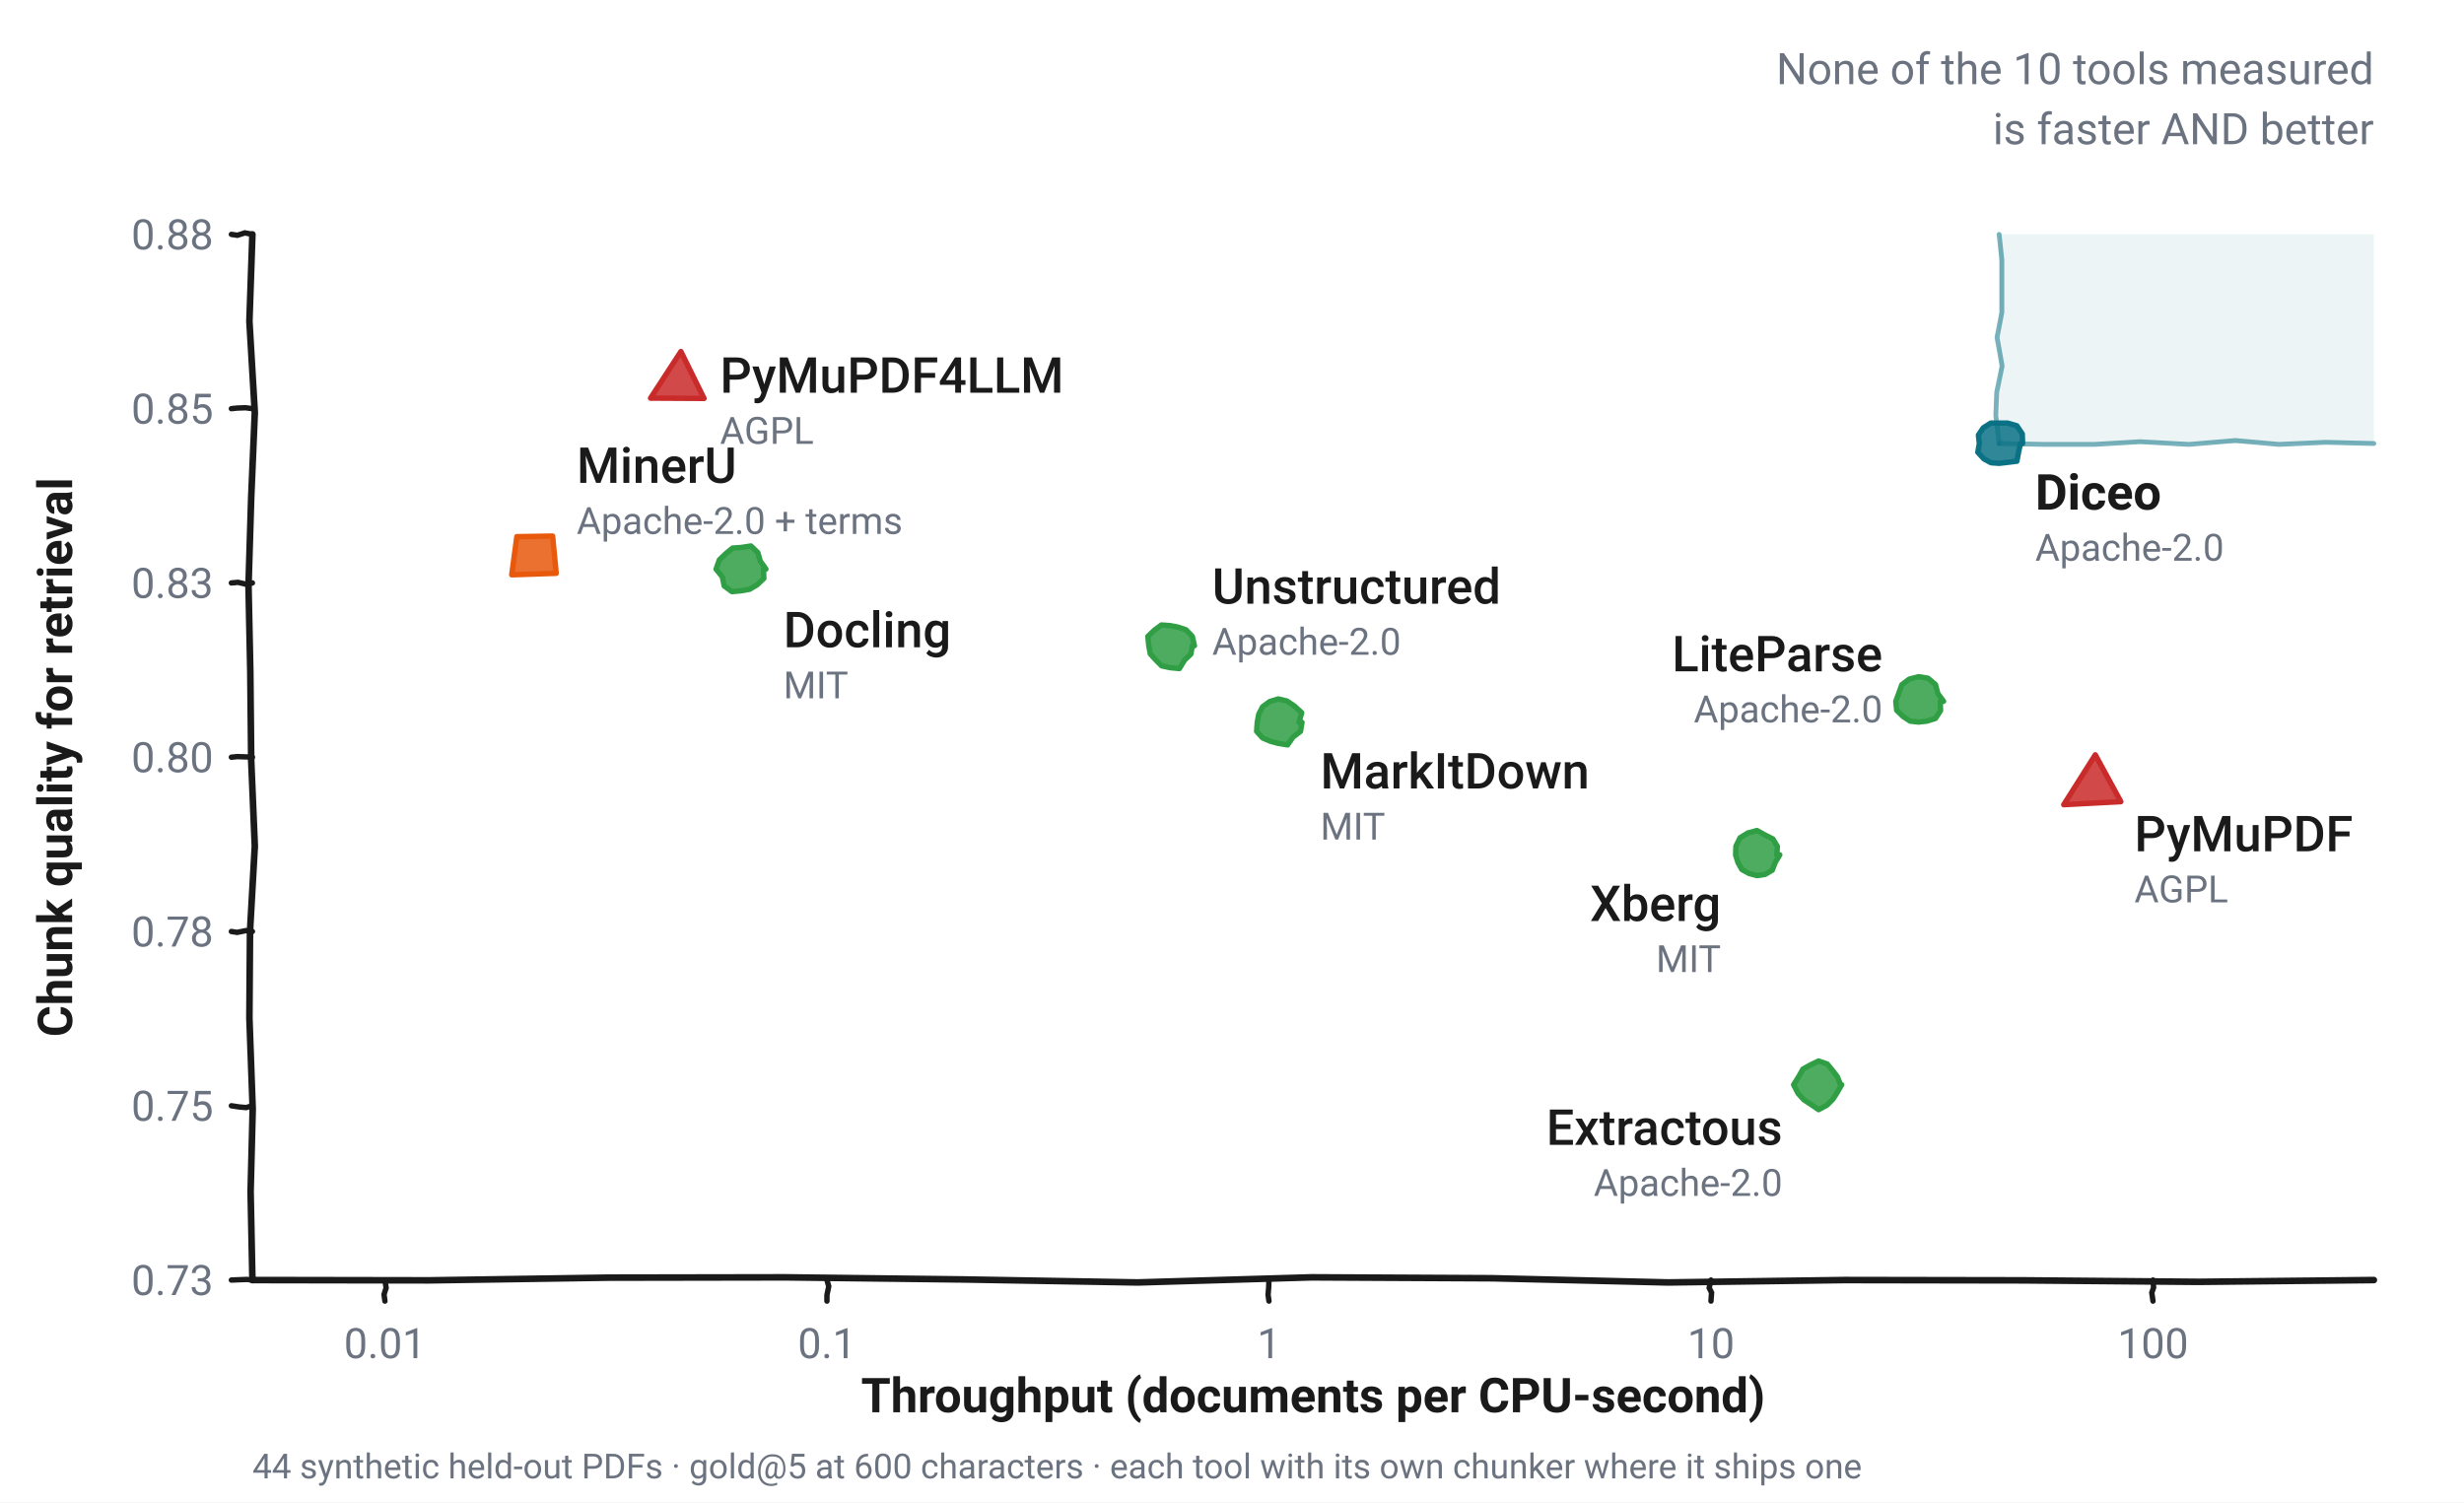
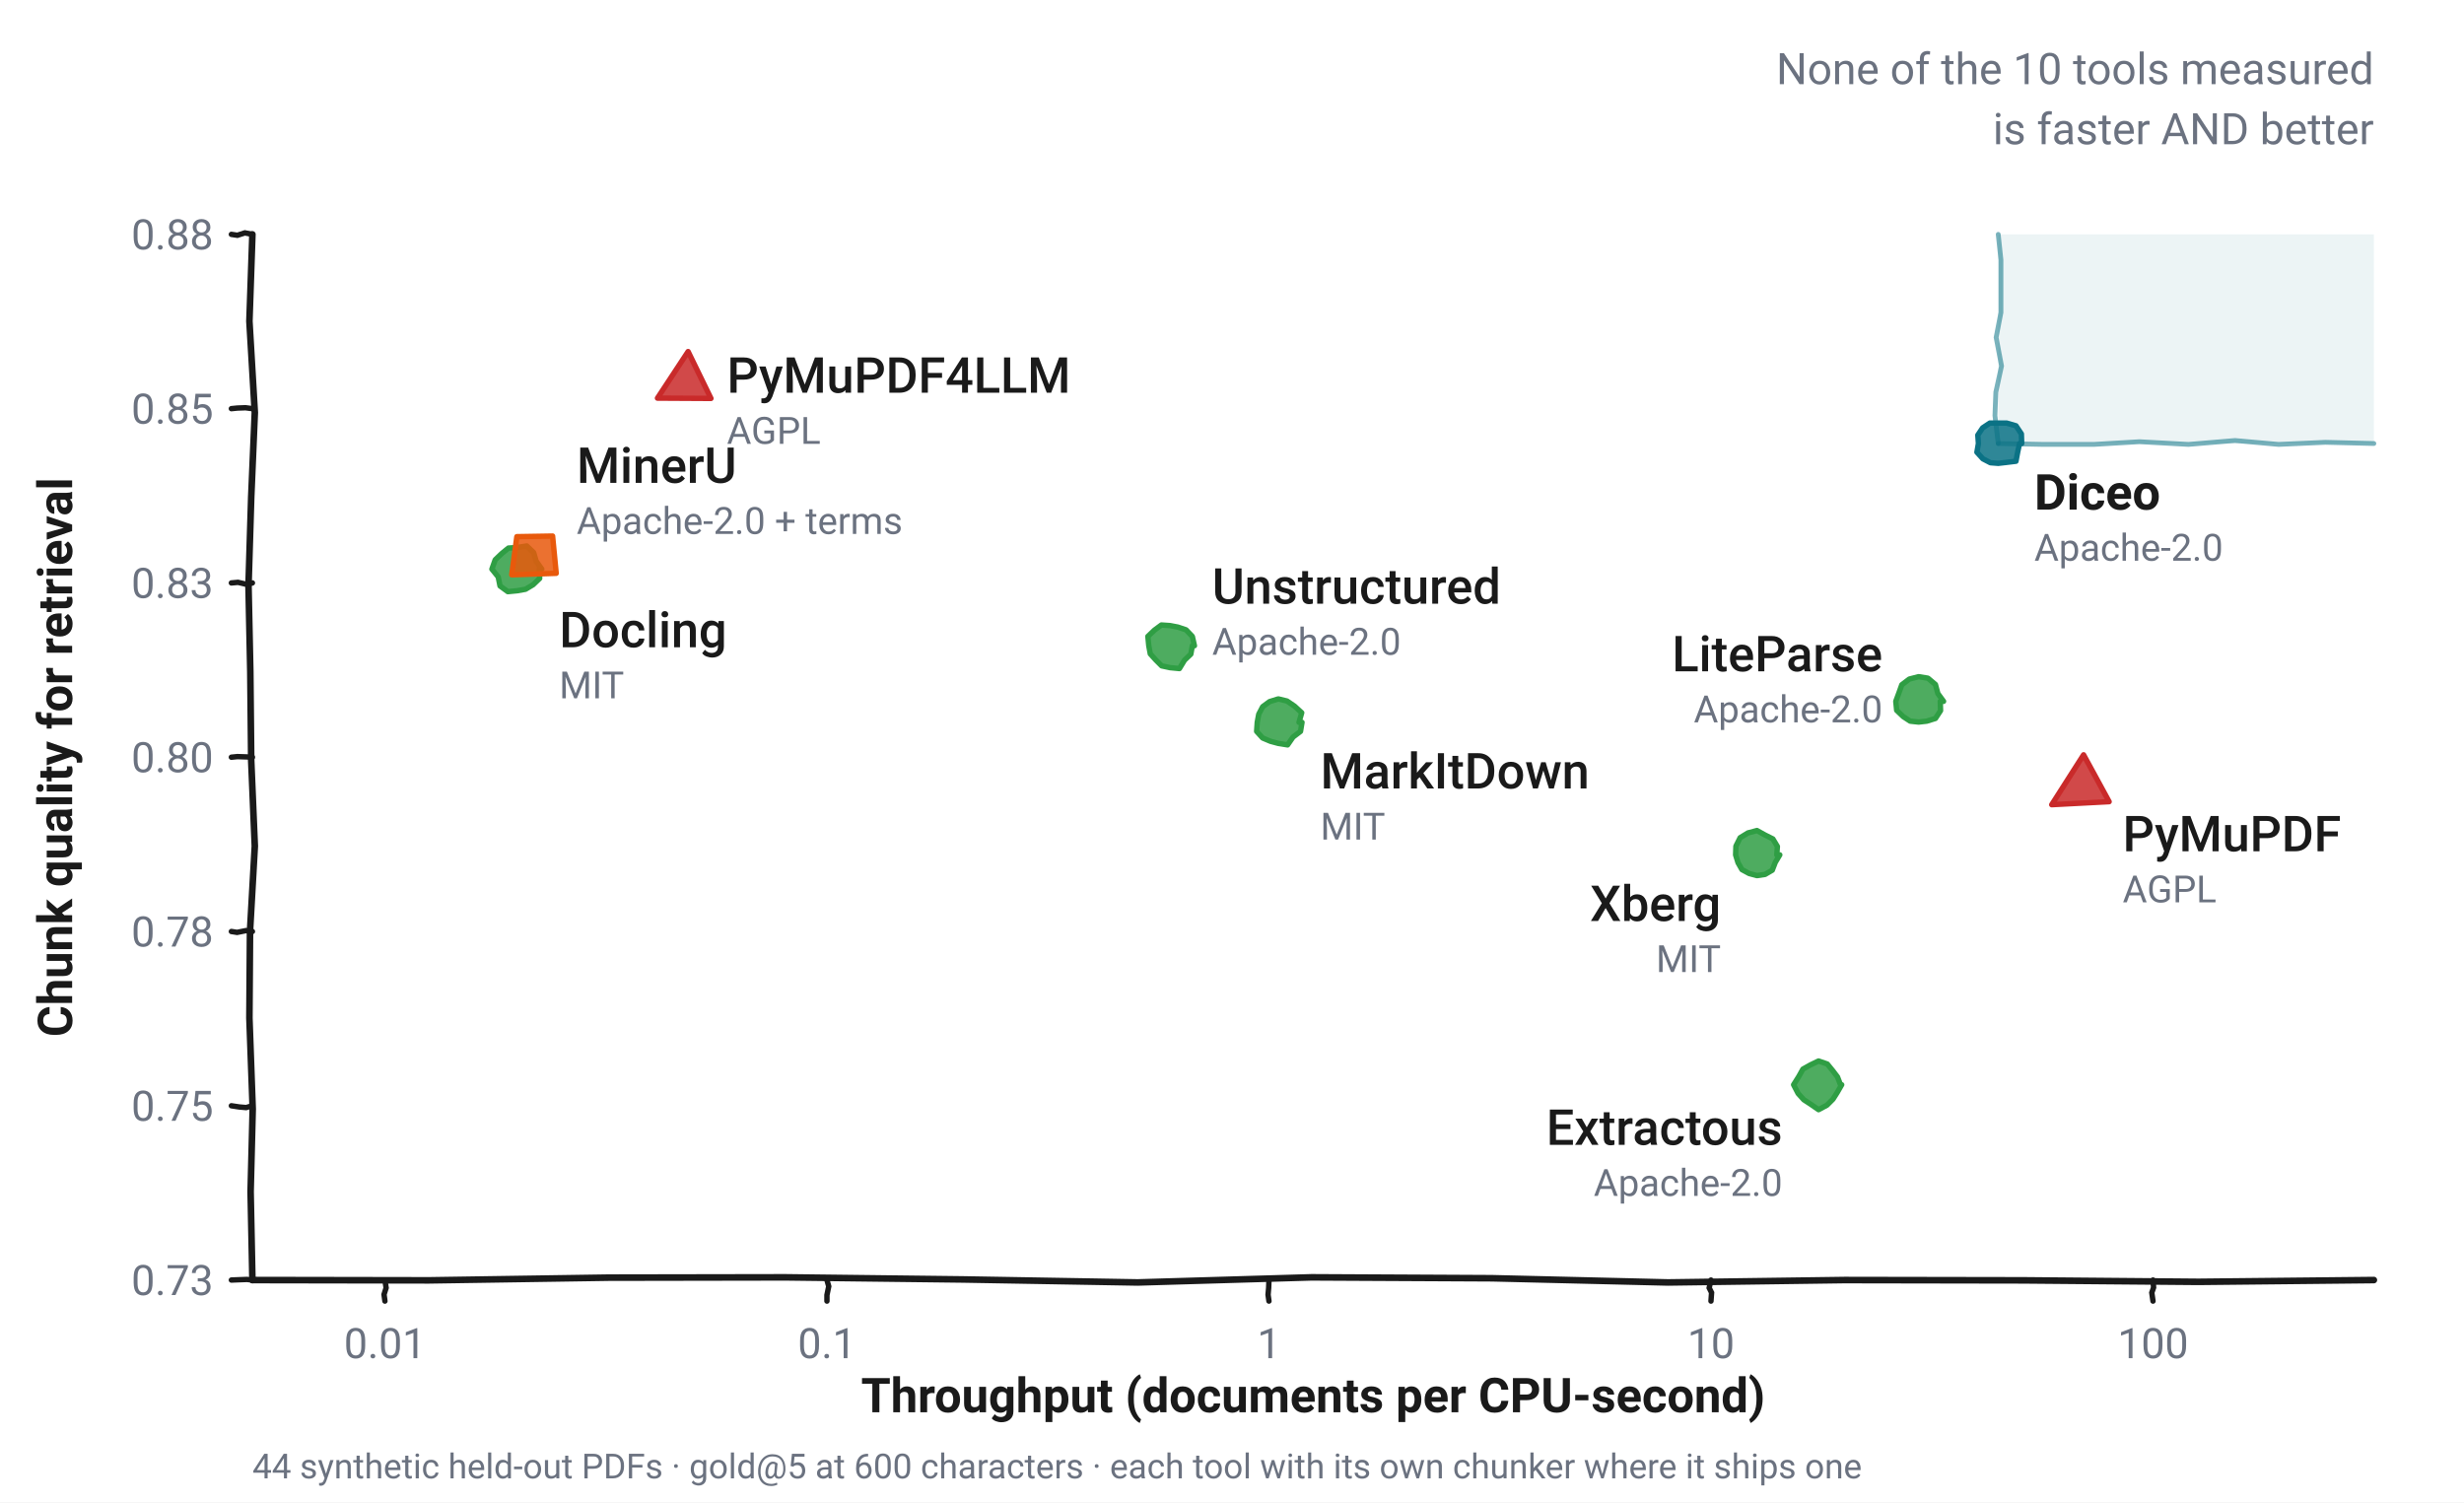
<svg xmlns="http://www.w3.org/2000/svg" viewBox="0 0 820 500" width="820" height="500" font-family="-apple-system, BlinkMacSystemFont, 'Segoe UI', Roboto, sans-serif" role="img" aria-label="Chunk quality for retrieval against throughput, for ten document extraction tools on synthetic held-out PDFs. diceo is furthest up and to the right of any tool measured.">
  <style>@media (prefers-color-scheme: dark){.bg{fill:#0d1117}.t{fill:#e8e8e8}.d{fill:#9ca3af}.axis{stroke:#e8e8e8}.ours{fill:#3bc9db}.oursline{stroke:#3bc9db}.free{fill:#69db7c}.agpl{fill:#ff8787}.restricted{fill:#ffa94d}}</style>
  <rect class="bg" width="820" height="500" fill="#ffffff" />
-   <rect class="ours" x="665.3" y="78" width="124.7" height="69.6" fill="#0b7285" opacity="0.08" />
-   <path class="oursline" d="M 665.3 78.0 L 666.2 86.5 L 666.2 95.0 L 666.2 104.0 L 664.6 112.3 L 666.3 121.8 L 664.5 130.5 L 664.2 138.3 L 665.3 147.6" stroke="#0b7285" stroke-width="1.6" fill="none" stroke-linecap="round" opacity="0.55" />
-   <path class="oursline" d="M 665.3 147.6 L 680.3 147.9 L 697.0 147.9 L 712.2 147.0 L 728.5 147.9 L 743.9 146.6 L 758.4 147.9 L 773.9 147.2 L 790.0 147.6" stroke="#0b7285" stroke-width="1.6" fill="none" stroke-linecap="round" opacity="0.55" />
+   <rect class="ours" x="665.0" y="78" width="125.0" height="69.6" fill="#0b7285" opacity="0.08" />
+   <path class="oursline" d="M 665.0 78.0 L 665.9 86.5 L 665.9 95.0 L 665.9 104.0 L 664.3 112.3 L 666.1 121.8 L 664.2 130.5 L 663.9 138.3 L 665.0 147.6" stroke="#0b7285" stroke-width="1.6" fill="none" stroke-linecap="round" opacity="0.55" />
+   <path class="oursline" d="M 665.0 147.6 L 680.0 147.9 L 696.8 147.9 L 712.0 147.0 L 728.3 147.9 L 743.8 146.6 L 758.3 147.9 L 773.9 147.2 L 790.0 147.6" stroke="#0b7285" stroke-width="1.6" fill="none" stroke-linecap="round" opacity="0.55" />
  <text x="790" y="28" class="d" fill="#6b7280" font-size="14.5" text-anchor="end">None of the 10 tools measured</text>
  <text x="790" y="48" class="d" fill="#6b7280" font-size="14.5" text-anchor="end">is faster AND better</text>
  <path class="axis" d="M 84.0 426.0 L 142.8 426.1 L 202.6 425.2 L 261.4 425.1 L 320.5 425.8 L 378.6 426.8 L 436.5 425.1 L 496.5 425.4 L 555.1 426.8 L 613.8 426.0 L 673.2 426.1 L 731.6 426.6 L 790.0 426.0" stroke="#1a1a1a" stroke-width="2.2" fill="none" stroke-linecap="round" />
  <path class="axis" d="M 84.0 78.0 L 83.0 106.9 L 84.8 137.3 L 83.6 165.5 L 82.7 194.9 L 83.3 223.5 L 83.6 253.1 L 84.8 281.6 L 83.2 309.9 L 83.0 338.8 L 84.1 369.1 L 83.4 396.6 L 84.0 426.0" stroke="#1a1a1a" stroke-width="2.2" fill="none" stroke-linecap="round" />
  <path class="axis" d="M 128.1 426.0 L 128.5 428.6 L 127.8 430.8 L 128.1 433.0" stroke="#1a1a1a" stroke-width="1.8" fill="none" stroke-linecap="round" />
  <text x="128.1" y="452" class="d" fill="#6b7280" font-size="14" text-anchor="middle">0.01</text>
  <path class="axis" d="M 275.2 426.0 L 275.8 428.1 L 275.2 431.0 L 275.2 433.0" stroke="#1a1a1a" stroke-width="1.8" fill="none" stroke-linecap="round" />
  <text x="275.2" y="452" class="d" fill="#6b7280" font-size="14" text-anchor="middle">0.1</text>
  <path class="axis" d="M 422.3 426.0 L 422.2 428.6 L 422.0 430.9 L 422.3 433.0" stroke="#1a1a1a" stroke-width="1.8" fill="none" stroke-linecap="round" />
  <text x="422.3" y="452" class="d" fill="#6b7280" font-size="14" text-anchor="middle">1</text>
  <path class="axis" d="M 569.4 426.0 L 568.8 428.6 L 569.6 430.2 L 569.4 433.0" stroke="#1a1a1a" stroke-width="1.8" fill="none" stroke-linecap="round" />
  <text x="569.4" y="452" class="d" fill="#6b7280" font-size="14" text-anchor="middle">10</text>
  <path class="axis" d="M 716.5 426.0 L 716.7 428.5 L 716.1 430.2 L 716.5 433.0" stroke="#1a1a1a" stroke-width="1.8" fill="none" stroke-linecap="round" />
  <text x="716.5" y="452" class="d" fill="#6b7280" font-size="14" text-anchor="middle">100</text>
  <path class="axis" d="M 77.0 426.0 L 79.4 425.9 L 82.2 425.8 L 84.0 426.0" stroke="#1a1a1a" stroke-width="1.8" fill="none" stroke-linecap="round" />
  <text x="71" y="431.0" class="d" fill="#6b7280" font-size="14" text-anchor="end">0.73</text>
  <path class="axis" d="M 77.0 368.0 L 79.6 368.4 L 81.9 368.6 L 84.0 368.0" stroke="#1a1a1a" stroke-width="1.8" fill="none" stroke-linecap="round" />
  <text x="71" y="373.0" class="d" fill="#6b7280" font-size="14" text-anchor="end">0.75</text>
  <path class="axis" d="M 77.0 310.0 L 78.9 310.3 L 81.9 309.7 L 84.0 310.0" stroke="#1a1a1a" stroke-width="1.8" fill="none" stroke-linecap="round" />
  <text x="71" y="315.0" class="d" fill="#6b7280" font-size="14" text-anchor="end">0.78</text>
  <path class="axis" d="M 77.0 252.0 L 79.0 251.8 L 82.1 251.9 L 84.0 252.0" stroke="#1a1a1a" stroke-width="1.8" fill="none" stroke-linecap="round" />
  <text x="71" y="257.0" class="d" fill="#6b7280" font-size="14" text-anchor="end">0.80</text>
  <path class="axis" d="M 77.0 194.0 L 79.2 193.8 L 82.2 194.5 L 84.0 194.0" stroke="#1a1a1a" stroke-width="1.8" fill="none" stroke-linecap="round" />
  <text x="71" y="199.0" class="d" fill="#6b7280" font-size="14" text-anchor="end">0.83</text>
  <path class="axis" d="M 77.0 136.0 L 79.0 135.8 L 81.7 135.7 L 84.0 136.0" stroke="#1a1a1a" stroke-width="1.8" fill="none" stroke-linecap="round" />
  <text x="71" y="141.0" class="d" fill="#6b7280" font-size="14" text-anchor="end">0.85</text>
  <path class="axis" d="M 77.0 78.0 L 79.0 78.3 L 81.5 77.5 L 84.0 78.0" stroke="#1a1a1a" stroke-width="1.8" fill="none" stroke-linecap="round" />
  <text x="71" y="83.0" class="d" fill="#6b7280" font-size="14" text-anchor="end">0.88</text>
-   <path class="ours" d="M 672.4 147.6 L 671.8 150.3 L 671.2 153.5 L 667.9 153.9 L 665.3 154.2 L 662.6 154.0 L 660.2 152.7 L 658.2 150.5 L 658.7 147.6 L 658.4 144.8 L 660.0 142.4 L 662.5 140.8 L 665.3 140.8 L 668.1 140.8 L 671.2 141.7 L 673.0 144.4 L 673.1 147.6 Z" fill="#0b7285" fill-opacity="0.85" stroke="#0b7285" stroke-width="1.8" stroke-linejoin="round" />
-   <text x="677.3" y="169.6" class="t" fill="#1a1a1a" font-size="16.5" font-weight="700" text-anchor="start">Diceo</text>
-   <text x="677.3" y="186.6" class="d" fill="#6b7280" font-size="12.5" text-anchor="start">Apache-2.0</text>
-   <path class="agpl" d="M 697.3 251.2 L 705.8 266.8 L 686.8 267.8 Z" fill="#c92a2a" fill-opacity="0.85" stroke="#c92a2a" stroke-width="1.8" stroke-linejoin="round" />
-   <text x="710.3" y="283.3" class="t" fill="#1a1a1a" font-size="16.5" font-weight="500" text-anchor="start">PyMuPDF</text>
-   <text x="710.3" y="300.3" class="d" fill="#6b7280" font-size="12.5" text-anchor="start">AGPL</text>
+   <path class="ours" d="M 672.1 147.6 L 671.5 150.3 L 670.9 153.5 L 667.6 153.9 L 665.0 154.2 L 662.4 154.0 L 659.9 152.7 L 657.9 150.5 L 658.4 147.6 L 658.2 144.8 L 659.8 142.4 L 662.2 140.8 L 665.0 140.8 L 667.8 140.8 L 670.9 141.7 L 672.7 144.4 L 672.8 147.6 Z" fill="#0b7285" fill-opacity="0.85" stroke="#0b7285" stroke-width="1.8" stroke-linejoin="round" />
+   <text x="677.0" y="169.6" class="t" fill="#1a1a1a" font-size="16.5" font-weight="700" text-anchor="start">Diceo</text>
+   <text x="677.0" y="186.6" class="d" fill="#6b7280" font-size="12.5" text-anchor="start">Apache-2.0</text>
+   <path class="agpl" d="M 693.4 251.2 L 701.9 266.8 L 682.8 267.8 Z" fill="#c92a2a" fill-opacity="0.85" stroke="#c92a2a" stroke-width="1.8" stroke-linejoin="round" />
+   <text x="706.4" y="283.3" class="t" fill="#1a1a1a" font-size="16.5" font-weight="500" text-anchor="start">PyMuPDF</text>
+   <text x="706.4" y="300.3" class="d" fill="#6b7280" font-size="12.5" text-anchor="start">AGPL</text>
  <path class="free" d="M 433.3 240.4 L 432.8 243.4 L 430.3 245.3 L 428.5 247.9 L 425.4 247.4 L 422.8 246.7 L 420.2 245.6 L 418.2 243.4 L 418.4 240.4 L 418.9 237.7 L 420.2 235.2 L 422.5 233.5 L 425.4 232.6 L 428.3 233.3 L 430.8 235.0 L 433.2 237.2 L 432.3 240.4 Z" fill="#2f9e44" fill-opacity="0.85" stroke="#2f9e44" stroke-width="1.8" stroke-linejoin="round" />
  <text x="439.4" y="262.4" class="t" fill="#1a1a1a" font-size="16.5" font-weight="500" text-anchor="start">MarkItDown</text>
  <text x="439.4" y="279.4" class="d" fill="#6b7280" font-size="12.5" text-anchor="start">MIT</text>
-   <path class="agpl" d="M 226.6 117.0 L 234.3 132.6 L 216.5 132.5 Z" fill="#c92a2a" fill-opacity="0.85" stroke="#c92a2a" stroke-width="1.8" stroke-linejoin="round" />
-   <text x="239.6" y="130.7" class="t" fill="#1a1a1a" font-size="16.5" font-weight="500" text-anchor="start">PyMuPDF4LLM</text>
-   <text x="239.6" y="147.7" class="d" fill="#6b7280" font-size="12.5" text-anchor="start">AGPL</text>
-   <path class="free" d="M 254.1 189.4 L 254.2 192.5 L 252.0 194.6 L 249.5 196.1 L 246.7 196.6 L 243.6 196.9 L 241.0 195.0 L 240.4 192.0 L 238.3 189.4 L 239.4 186.3 L 241.6 184.2 L 243.8 182.4 L 246.7 182.2 L 249.9 181.7 L 252.2 183.9 L 253.0 186.7 L 254.9 189.4 Z" fill="#2f9e44" fill-opacity="0.85" stroke="#2f9e44" stroke-width="1.8" stroke-linejoin="round" />
-   <text x="260.7" y="215.4" class="t" fill="#1a1a1a" font-size="16.5" font-weight="500" text-anchor="start">Docling</text>
-   <text x="260.7" y="232.4" class="d" fill="#6b7280" font-size="12.5" text-anchor="start">MIT</text>
+   <path class="agpl" d="M 229.0 117.0 L 236.6 132.6 L 218.8 132.5 Z" fill="#c92a2a" fill-opacity="0.85" stroke="#c92a2a" stroke-width="1.8" stroke-linejoin="round" />
+   <text x="241.9" y="130.7" class="t" fill="#1a1a1a" font-size="16.5" font-weight="500" text-anchor="start">PyMuPDF4LLM</text>
+   <text x="241.9" y="147.7" class="d" fill="#6b7280" font-size="12.5" text-anchor="start">AGPL</text>
+   <path class="free" d="M 179.5 189.4 L 179.6 192.5 L 177.4 194.6 L 174.9 196.1 L 172.1 196.6 L 169.0 196.9 L 166.4 195.0 L 165.8 192.0 L 163.7 189.4 L 164.8 186.3 L 167.0 184.2 L 169.2 182.4 L 172.1 182.2 L 175.3 181.7 L 177.6 183.9 L 178.4 186.7 L 180.3 189.4 Z" fill="#2f9e44" fill-opacity="0.85" stroke="#2f9e44" stroke-width="1.8" stroke-linejoin="round" />
+   <text x="186.1" y="215.4" class="t" fill="#1a1a1a" font-size="16.5" font-weight="500" text-anchor="start">Docling</text>
+   <text x="186.1" y="232.4" class="d" fill="#6b7280" font-size="12.5" text-anchor="start">MIT</text>
  <path class="free" d="M 645.7 233.4 L 645.8 236.5 L 644.1 239.1 L 641.2 240.0 L 638.5 240.3 L 635.7 240.0 L 633.4 238.5 L 631.2 236.4 L 630.9 233.4 L 631.9 230.7 L 632.9 227.9 L 635.4 226.0 L 638.5 225.2 L 641.6 225.7 L 644.1 227.8 L 644.9 230.8 L 646.8 233.4 Z" fill="#2f9e44" fill-opacity="0.85" stroke="#2f9e44" stroke-width="1.8" stroke-linejoin="round" />
  <text x="626.5" y="223.4" class="t" fill="#1a1a1a" font-size="16.5" font-weight="500" text-anchor="end">LiteParse</text>
  <text x="626.5" y="240.4" class="d" fill="#6b7280" font-size="12.5" text-anchor="end">Apache-2.0</text>
  <path class="free" d="M 612.9 361.0 L 611.4 363.6 L 610.0 365.8 L 608.0 367.8 L 605.2 369.3 L 602.6 367.5 L 600.3 366.0 L 598.4 363.9 L 596.9 361.0 L 598.6 358.3 L 600.0 355.8 L 602.5 354.4 L 605.2 353.1 L 608.1 354.1 L 609.9 356.3 L 611.5 358.4 L 612.5 361.0 Z" fill="#2f9e44" fill-opacity="0.85" stroke="#2f9e44" stroke-width="1.8" stroke-linejoin="round" />
  <text x="593.2" y="381.0" class="t" fill="#1a1a1a" font-size="16.5" font-weight="500" text-anchor="end">Extractous</text>
  <text x="593.2" y="398.0" class="d" fill="#6b7280" font-size="12.5" text-anchor="end">Apache-2.0</text>
  <path class="free" d="M 592.3 284.5 L 590.8 287.0 L 589.8 289.6 L 587.4 291.0 L 584.7 291.4 L 582.1 290.7 L 579.7 289.4 L 578.4 287.1 L 577.6 284.5 L 577.7 281.6 L 579.1 278.8 L 581.7 277.2 L 584.7 276.4 L 587.4 277.9 L 590.0 279.2 L 591.5 281.7 L 591.3 284.5 Z" fill="#2f9e44" fill-opacity="0.85" stroke="#2f9e44" stroke-width="1.8" stroke-linejoin="round" />
  <text x="572.7" y="306.5" class="t" fill="#1a1a1a" font-size="16.5" font-weight="500" text-anchor="end">Xberg</text>
  <text x="572.7" y="323.5" class="d" fill="#6b7280" font-size="12.5" text-anchor="end">MIT</text>
  <path class="free" d="M 396.8 214.9 L 396.3 217.7 L 394.2 219.7 L 392.5 222.5 L 389.4 222.2 L 386.6 221.6 L 384.6 219.6 L 382.8 217.6 L 382.3 214.9 L 382.0 211.8 L 384.2 209.7 L 386.5 208.0 L 389.4 208.2 L 392.0 208.7 L 394.7 209.6 L 396.8 211.8 L 397.5 214.9 Z" fill="#2f9e44" fill-opacity="0.85" stroke="#2f9e44" stroke-width="1.8" stroke-linejoin="round" />
  <text x="403.4" y="200.9" class="t" fill="#1a1a1a" font-size="16.5" font-weight="500" text-anchor="start">Unstructured</text>
  <text x="403.4" y="217.9" class="d" fill="#6b7280" font-size="12.5" text-anchor="start">Apache-2.0</text>
  <path class="restricted" d="M 172.0 178.6 L 183.9 178.4 L 185.1 190.8 L 170.3 191.3 Z" fill="#e8590c" fill-opacity="0.85" stroke="#e8590c" stroke-width="1.8" stroke-linejoin="round" />
  <text x="191.9" y="160.7" class="t" fill="#1a1a1a" font-size="16.5" font-weight="500" text-anchor="start">MinerU</text>
  <text x="191.9" y="177.7" class="d" fill="#6b7280" font-size="12.5" text-anchor="start">Apache-2.0 + terms</text>
  <text x="437" y="470" class="t" fill="#1a1a1a" font-size="16" font-weight="600" text-anchor="middle">Throughput (documents per CPU-second)</text>
  <text x="24" y="252" class="t" fill="#1a1a1a" font-size="16" font-weight="600" text-anchor="middle" transform="rotate(-90 24 252)">Chunk quality for retrieval</text>
  <text x="84" y="492" class="d" fill="#6b7280" font-size="11.5">44 synthetic held-out PDFs · gold@5 at 600 characters · each tool with its own chunker where it ships one</text>
</svg>
